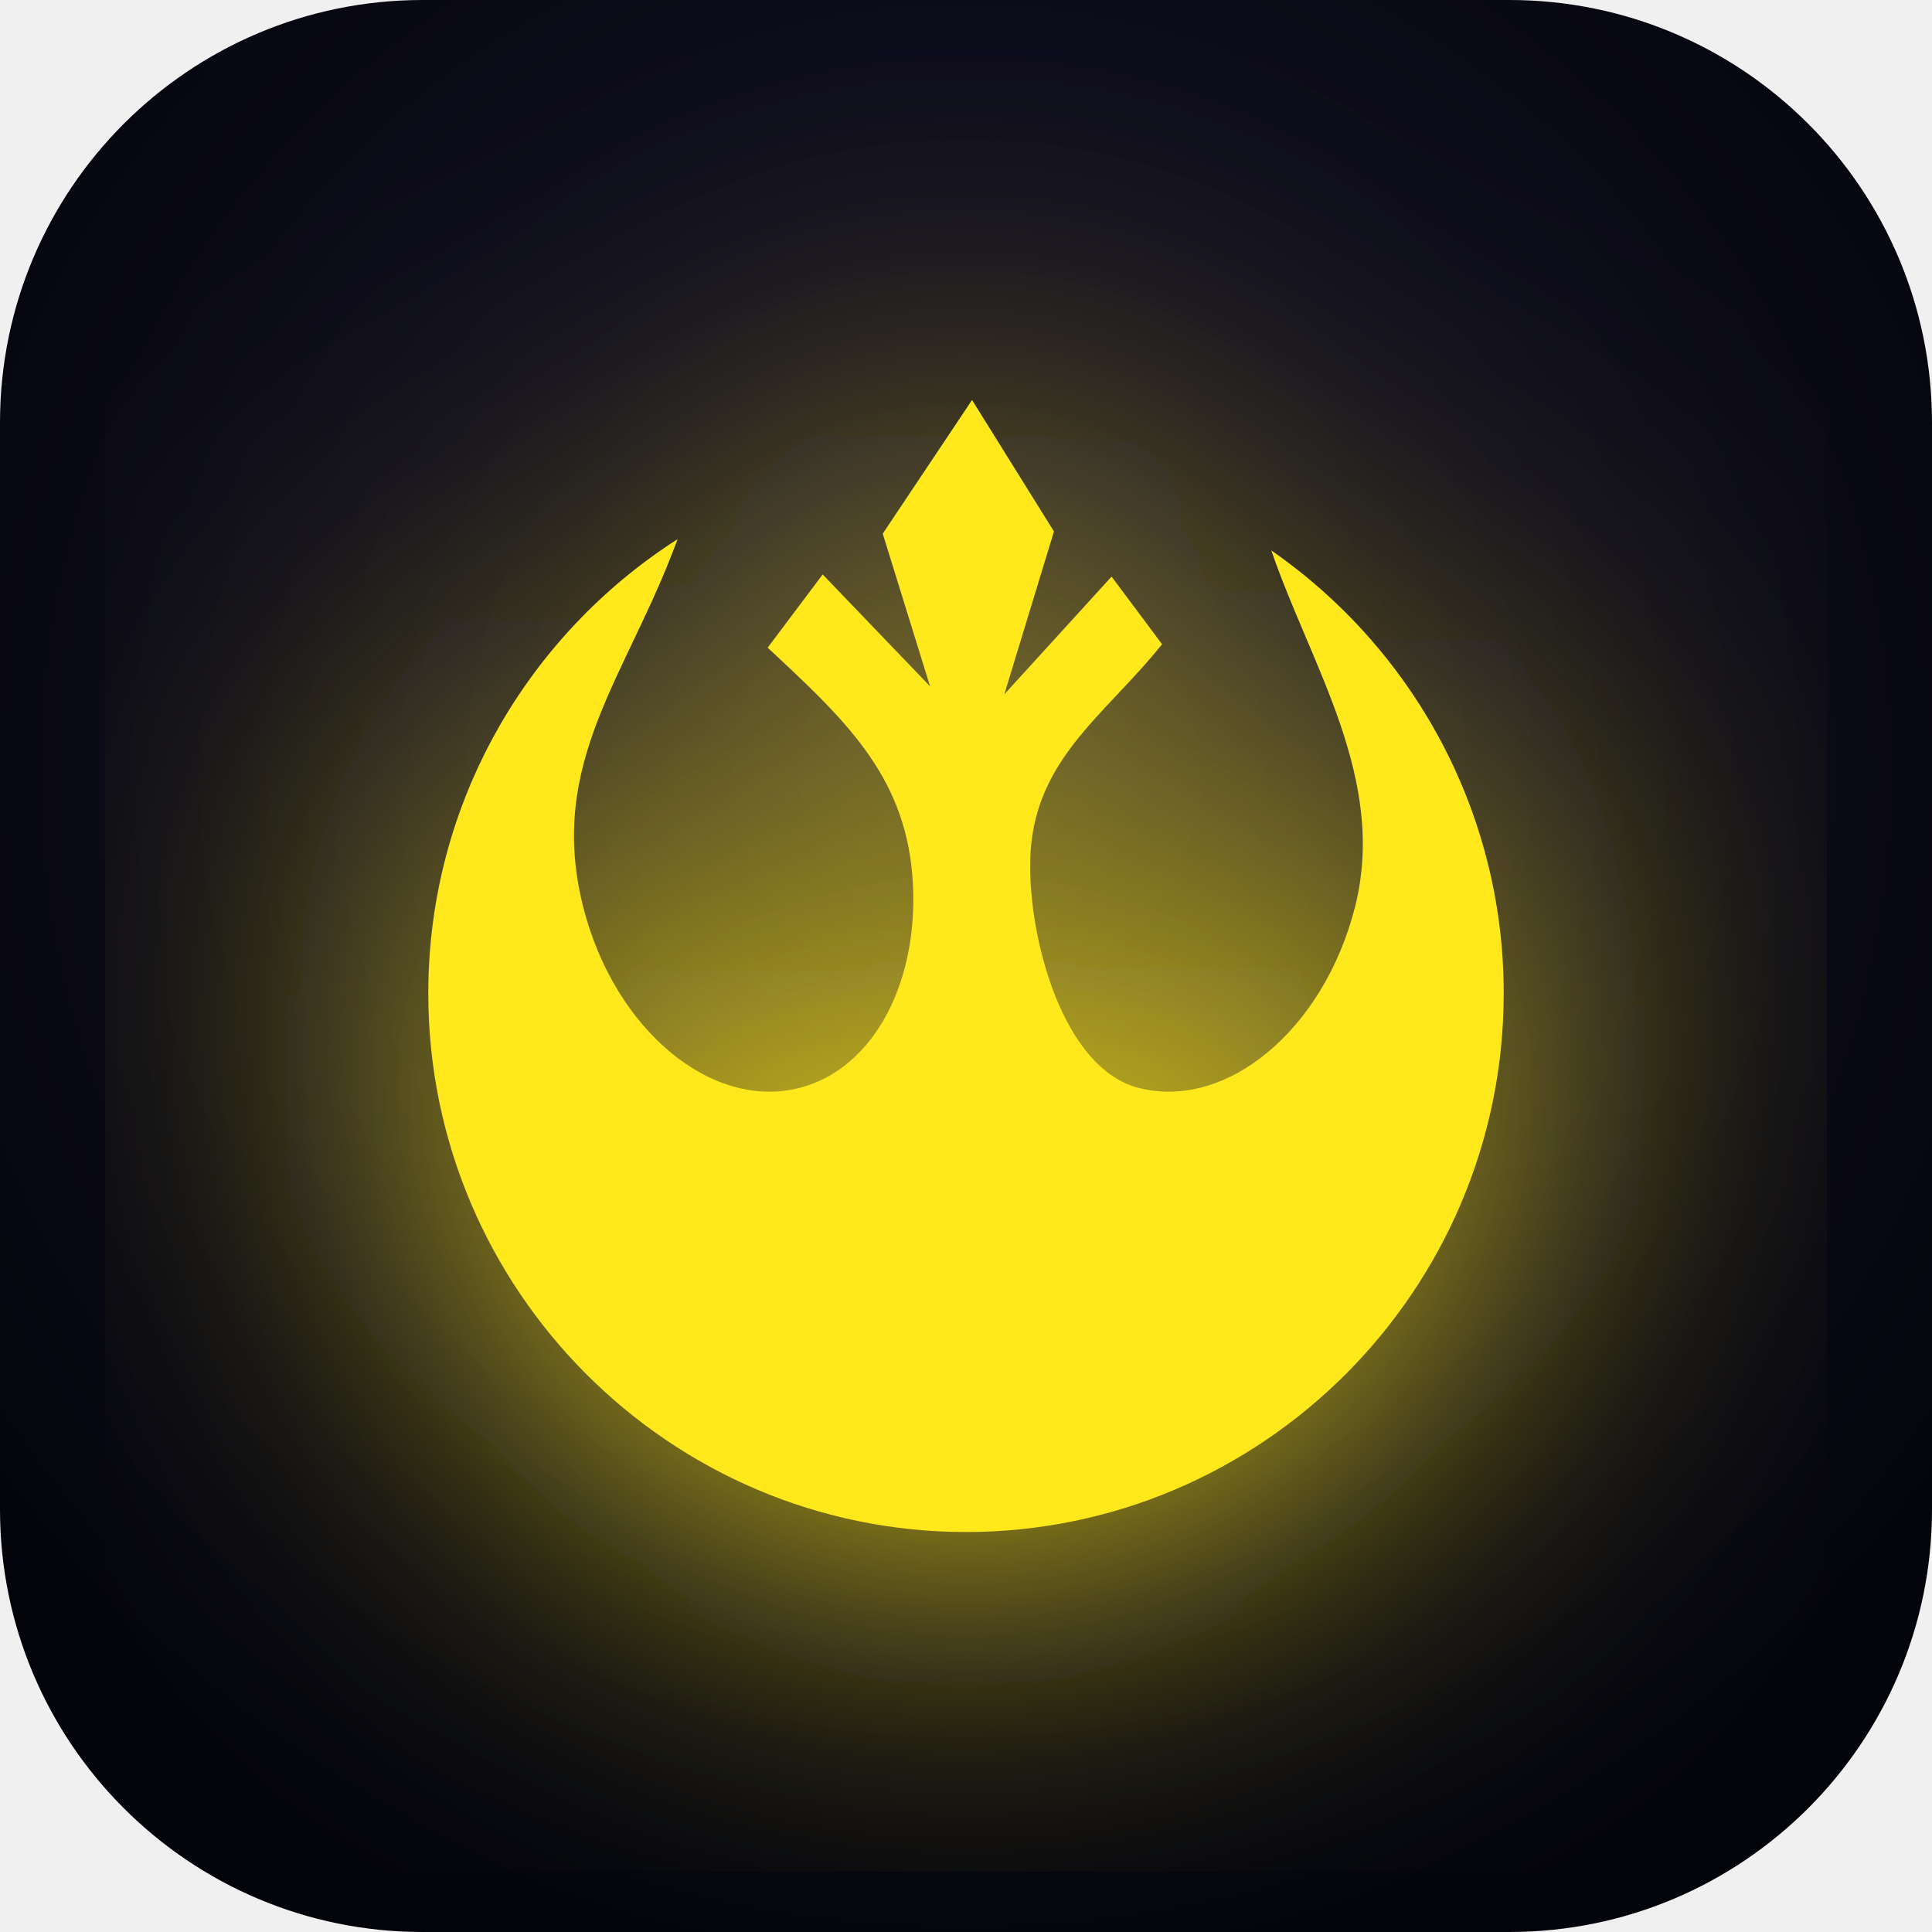
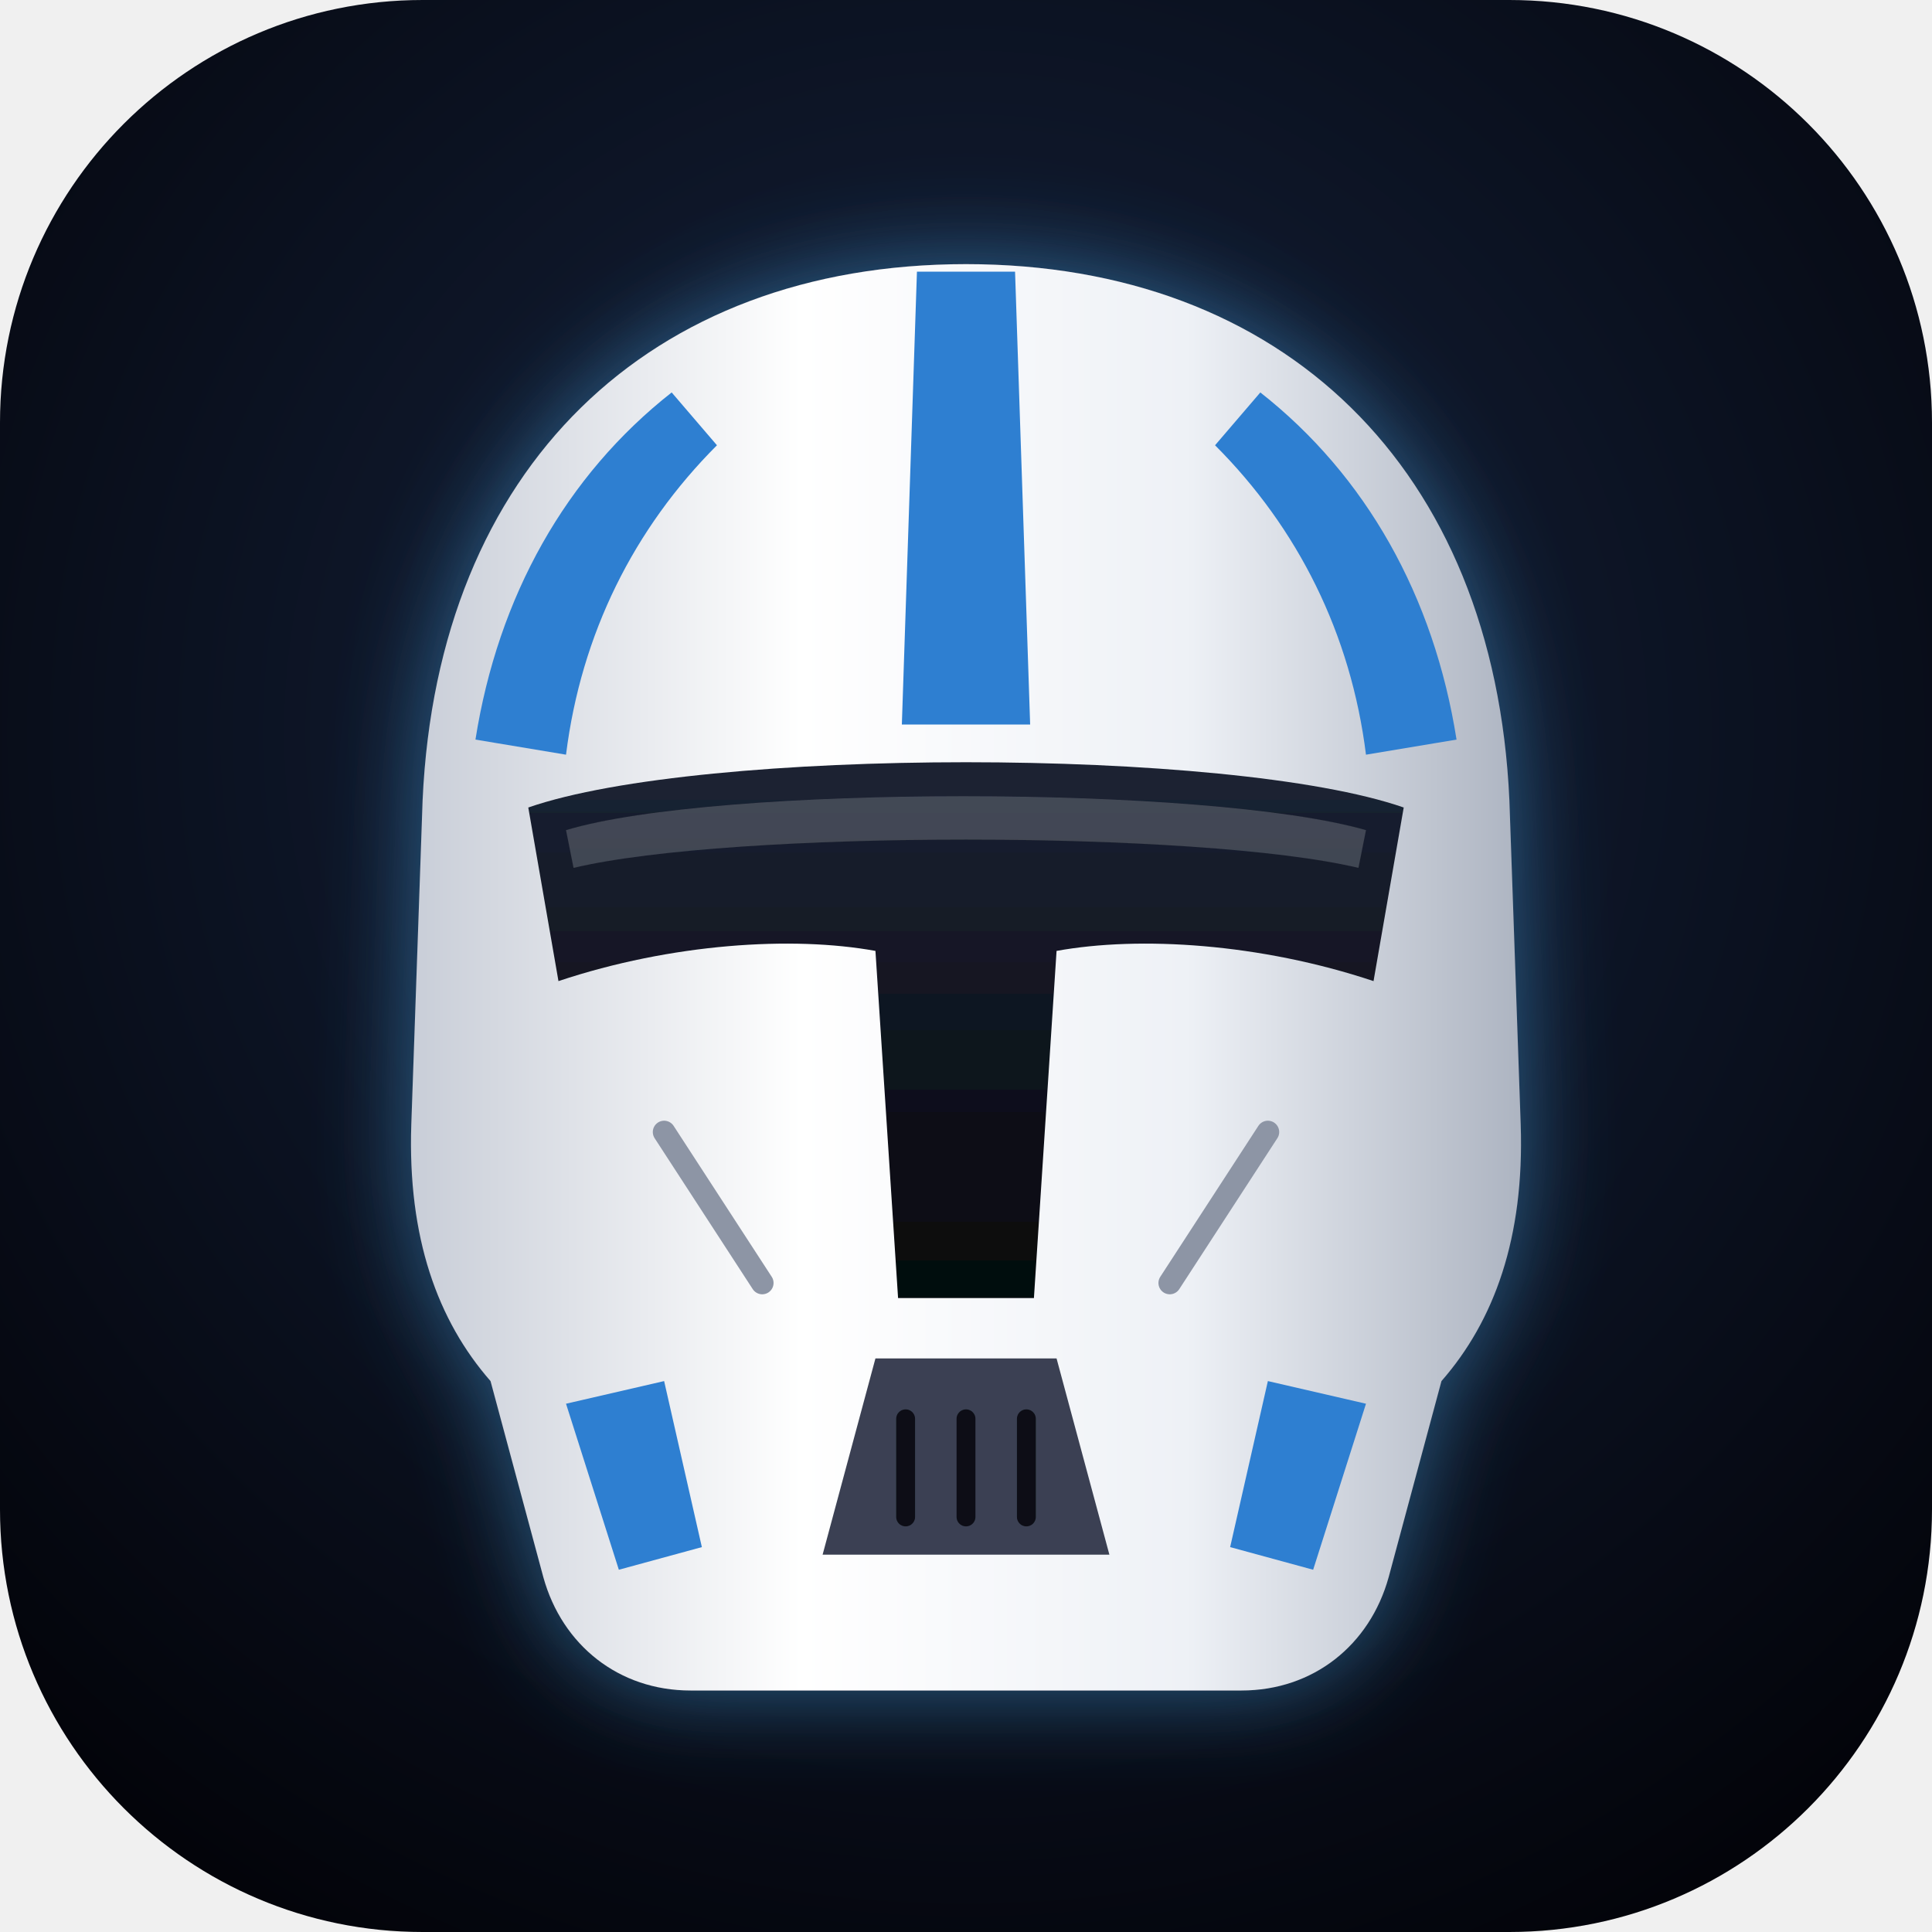
<svg xmlns="http://www.w3.org/2000/svg" viewBox="0 0 512 512">
  <defs>
-     <radialGradient id="g" cx="50%" cy="40%" r="65%">
-       <stop offset="0" stop-color="#1b1733" />
+     <radialGradient id="bg" cx="50%" cy="38%" r="70%">
+       <stop offset="0" stop-color="#16243f" />
      <stop offset="1" stop-color="#03040a" />
    </radialGradient>
-     <filter id="glow" x="-30%" y="-30%" width="160%" height="160%">
-       <feGaussianBlur stdDeviation="9" result="b" />
+     <linearGradient id="shell" x1="0" y1="0" x2="1" y2="0">
+       <stop offset="0" stop-color="#c9ced8" />
+       <stop offset=".35" stop-color="#ffffff" />
+       <stop offset=".7" stop-color="#eef1f6" />
+       <stop offset="1" stop-color="#aeb5c2" />
+     </linearGradient>
+     <linearGradient id="visor" x1="0" y1="0" x2="0" y2="1">
+       <stop offset="0" stop-color="#1b2233" />
+       <stop offset="1" stop-color="#05070c" />
+     </linearGradient>
+     <filter id="glow" x="-20%" y="-20%" width="140%" height="140%">
+       <feGaussianBlur in="SourceAlpha" stdDeviation="12" result="b" />
+       <feFlood flood-color="#49a3e6" flood-opacity=".55" />
+       <feComposite in2="b" operator="in" result="g" />
      <feMerge>
-         <feMergeNode in="b" />
+         <feMergeNode in="g" />
        <feMergeNode in="SourceGraphic" />
      </feMerge>
    </filter>
  </defs>
-   <rect width="512" height="512" rx="112" fill="url(#g)" />
-   <path filter="url(#glow)" fill="#ffe81f" fill-rule="evenodd" transform="translate(113.5 106) scale(15) translate(-4 -7439)" d="M18.894,7441.658 C21.372,7443.378 23,7446.246 23,7449.483 C23,7454.725 18.732,7459 13.5,7459 C8.268,7459 4,7454.725 4,7449.483 C4,7446.118 5.759,7443.152 8.404,7441.459 C7.526,7443.868 6.087,7445.396 6.738,7447.96 C7.287,7450.124 9.007,7451.558 10.566,7451.152 C11.906,7450.803 12.702,7449.205 12.551,7447.39 C12.402,7445.601 11.329,7444.619 9.996,7443.376 L10.968,7442.082 L12.865,7444.059 L12.029,7441.362 L13.607,7439 L15.054,7441.323 L14.177,7444.2 L16.072,7442.12 L16.964,7443.315 C15.948,7444.588 14.661,7445.369 14.634,7447.162 C14.613,7448.567 15.228,7450.809 16.543,7451.152 C18.102,7451.558 19.822,7450.124 20.372,7447.96 C20.946,7445.696 19.595,7443.702 18.894,7441.658" />
+   <rect width="512" height="512" rx="112" fill="url(#bg)" />
+   <g transform="translate(256 262) scale(1.0) translate(-256 -262)">
+     <g filter="url(#glow)">
+       <path fill="url(#shell)" d="M256 70C172 70 116 124 112 212l-3 86c-1 30 7 52 21 68l14 52c5 18 20 30 39 30h146c19 0 34-12 39-30l14-52c14-16 22-38 21-68l-3-86C396 124 340 70 256 70Z" />
+       <path fill="#2f7fd1" d="M243 72h26l4 120h-34Z" />
+       <path fill="#2f7fd1" d="M126 196c6-38 24-70 52-92l12 14c-22 22-36 50-40 82Z" />
+       <path fill="#2f7fd1" d="M386 196c-6-38-24-70-52-92l-12 14c22 22 36 50 40 82Z" />
+       <path fill="url(#visor)" d="M140 214c46-16 186-16 232 0l-8 46c-30-10-62-12-84-8l-6 92h-36l-6-92c-22-4-54-2-84 8Z" />
+       <path fill="#ffffff" fill-opacity=".18" d="M150 220c40-12 170-12 212 0l-2 10c-42-10-166-10-208 0Z" />
+       <path fill="#3a4152" d="M232 360h48l14 52h-76Z" />
+       <path stroke="#0b0e16" stroke-width="5" stroke-linecap="round" d="M240 376v26M256 376v26M272 376v26" />
+       <path fill="none" stroke="#8d95a5" stroke-width="6" stroke-linecap="round" d="M176 300l26 40M336 300l-26 40" />
+       <path fill="#2f7fd1" d="M150 372l26-6 10 44-22 6Z" />
+       <path fill="#2f7fd1" d="M362 372l-26-6-10 44 22 6Z" />
+     </g>
+   </g>
</svg>
